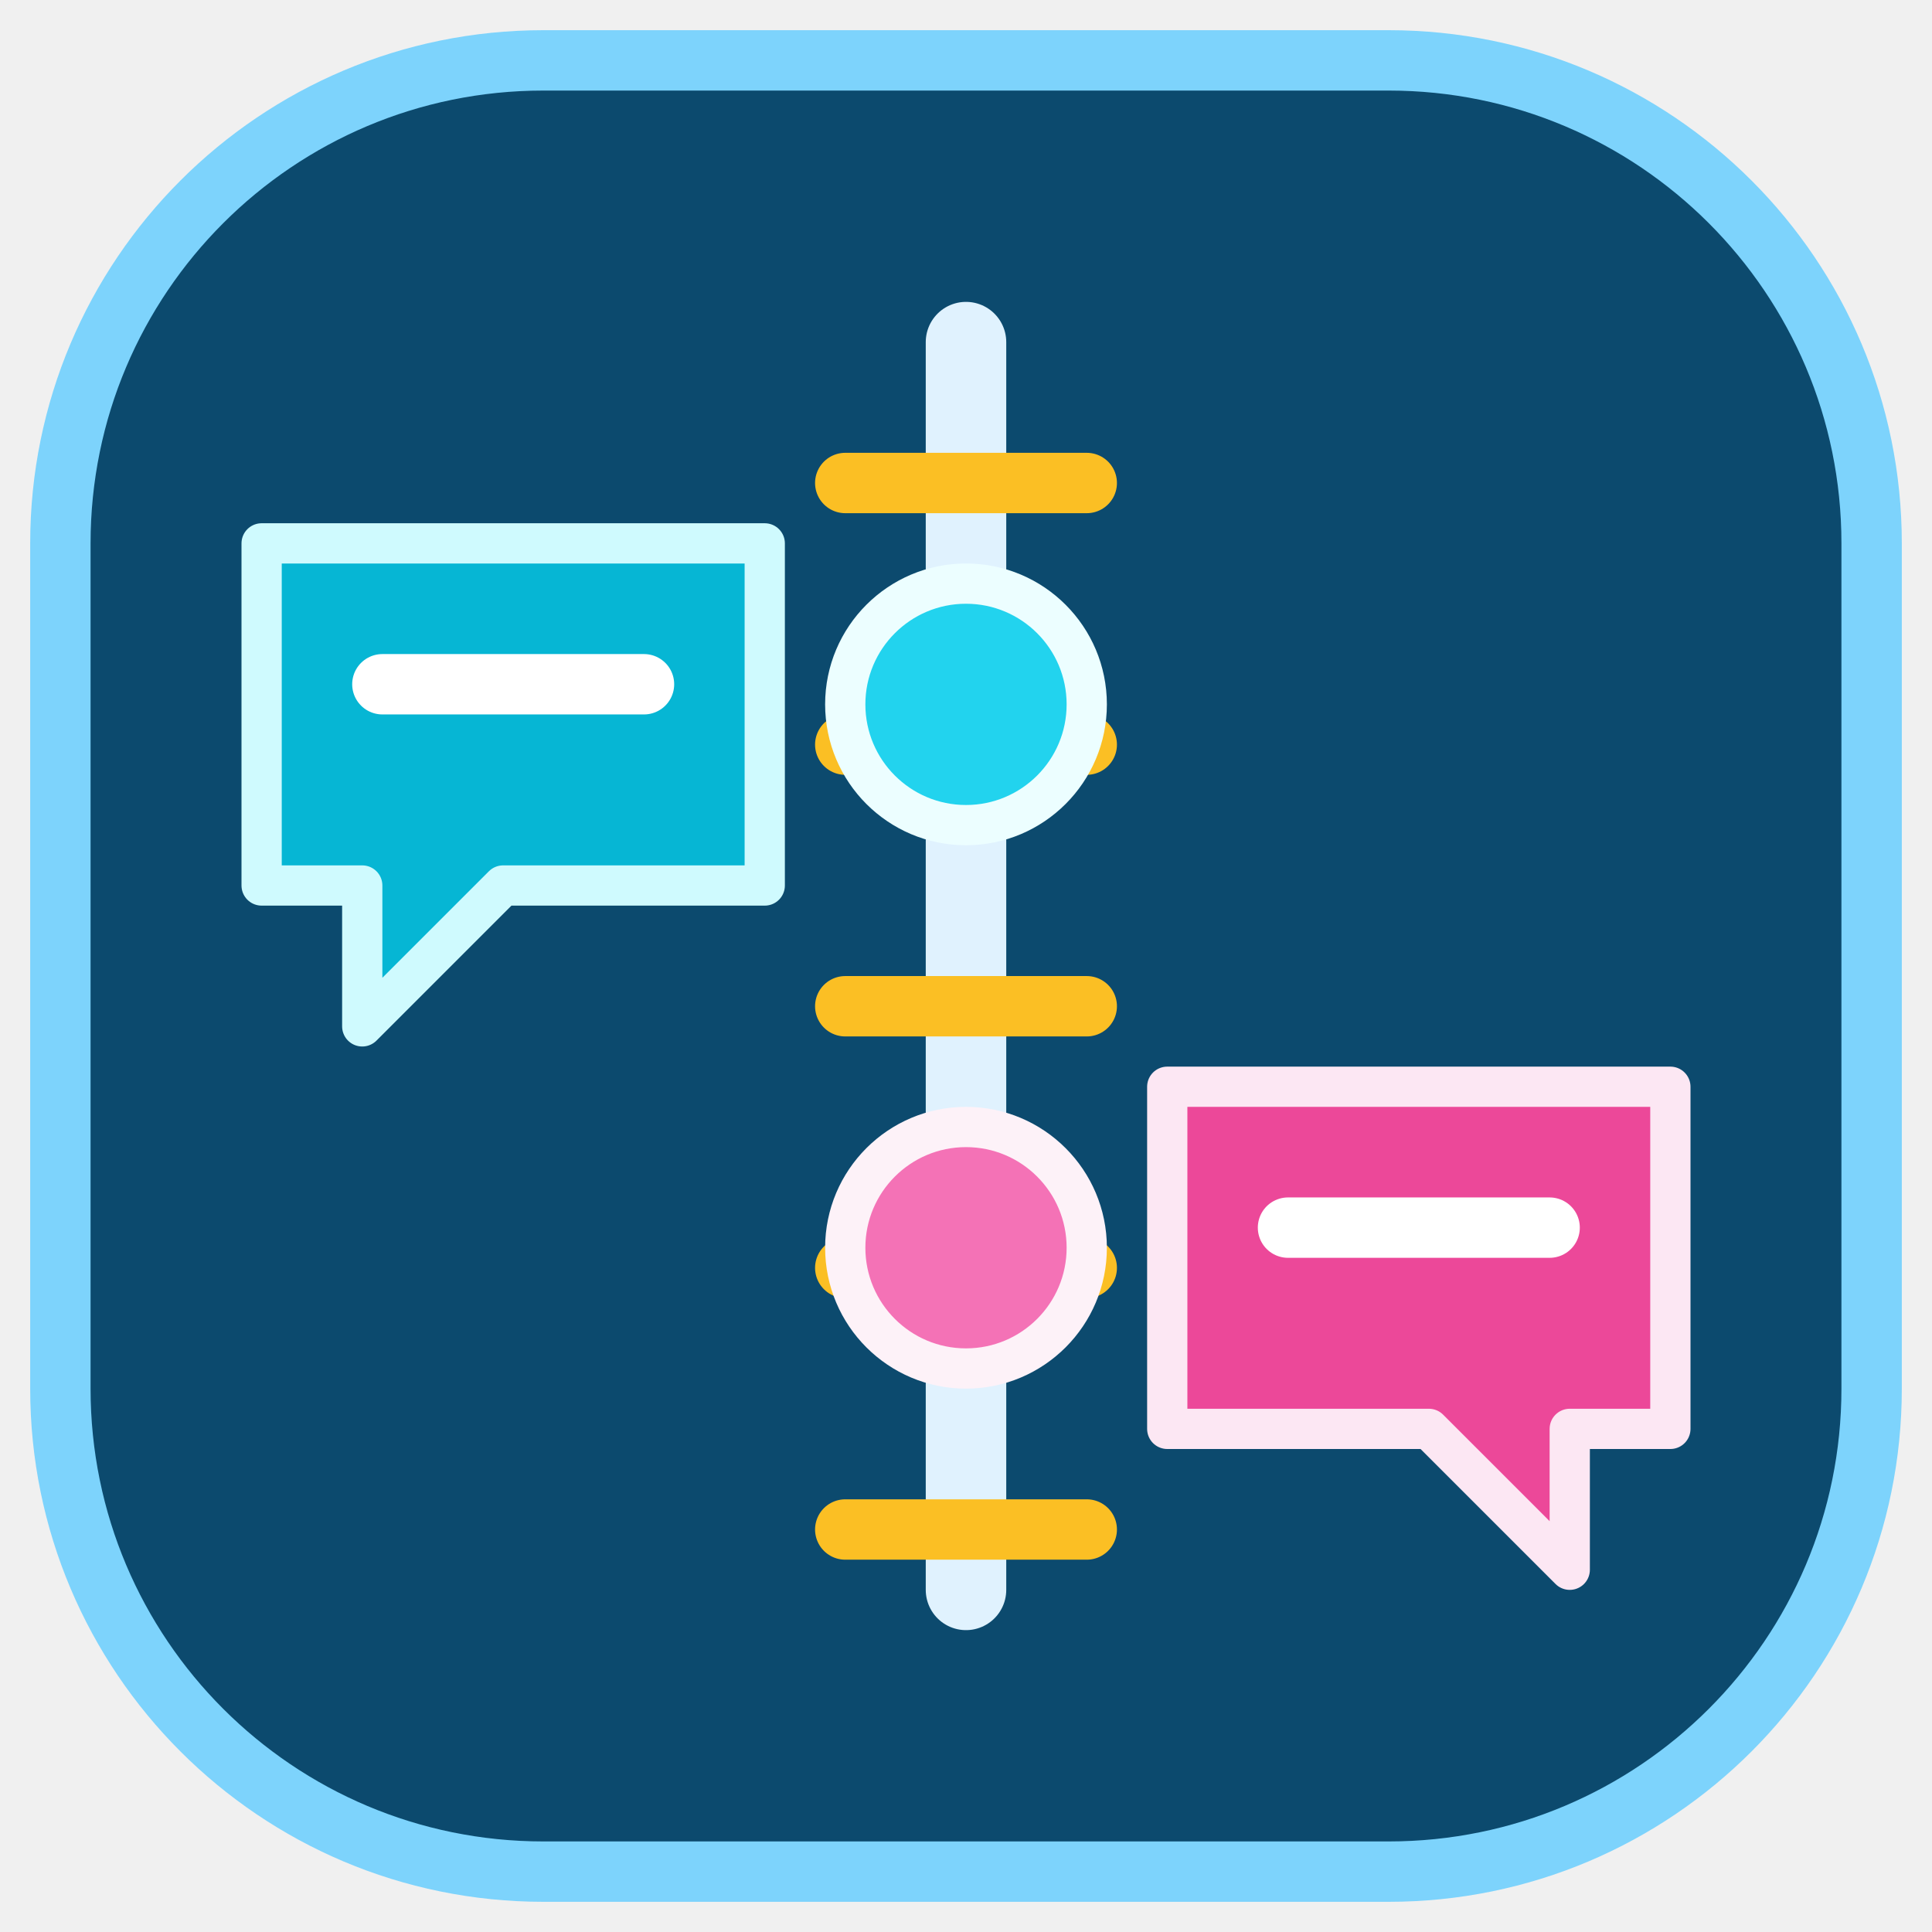
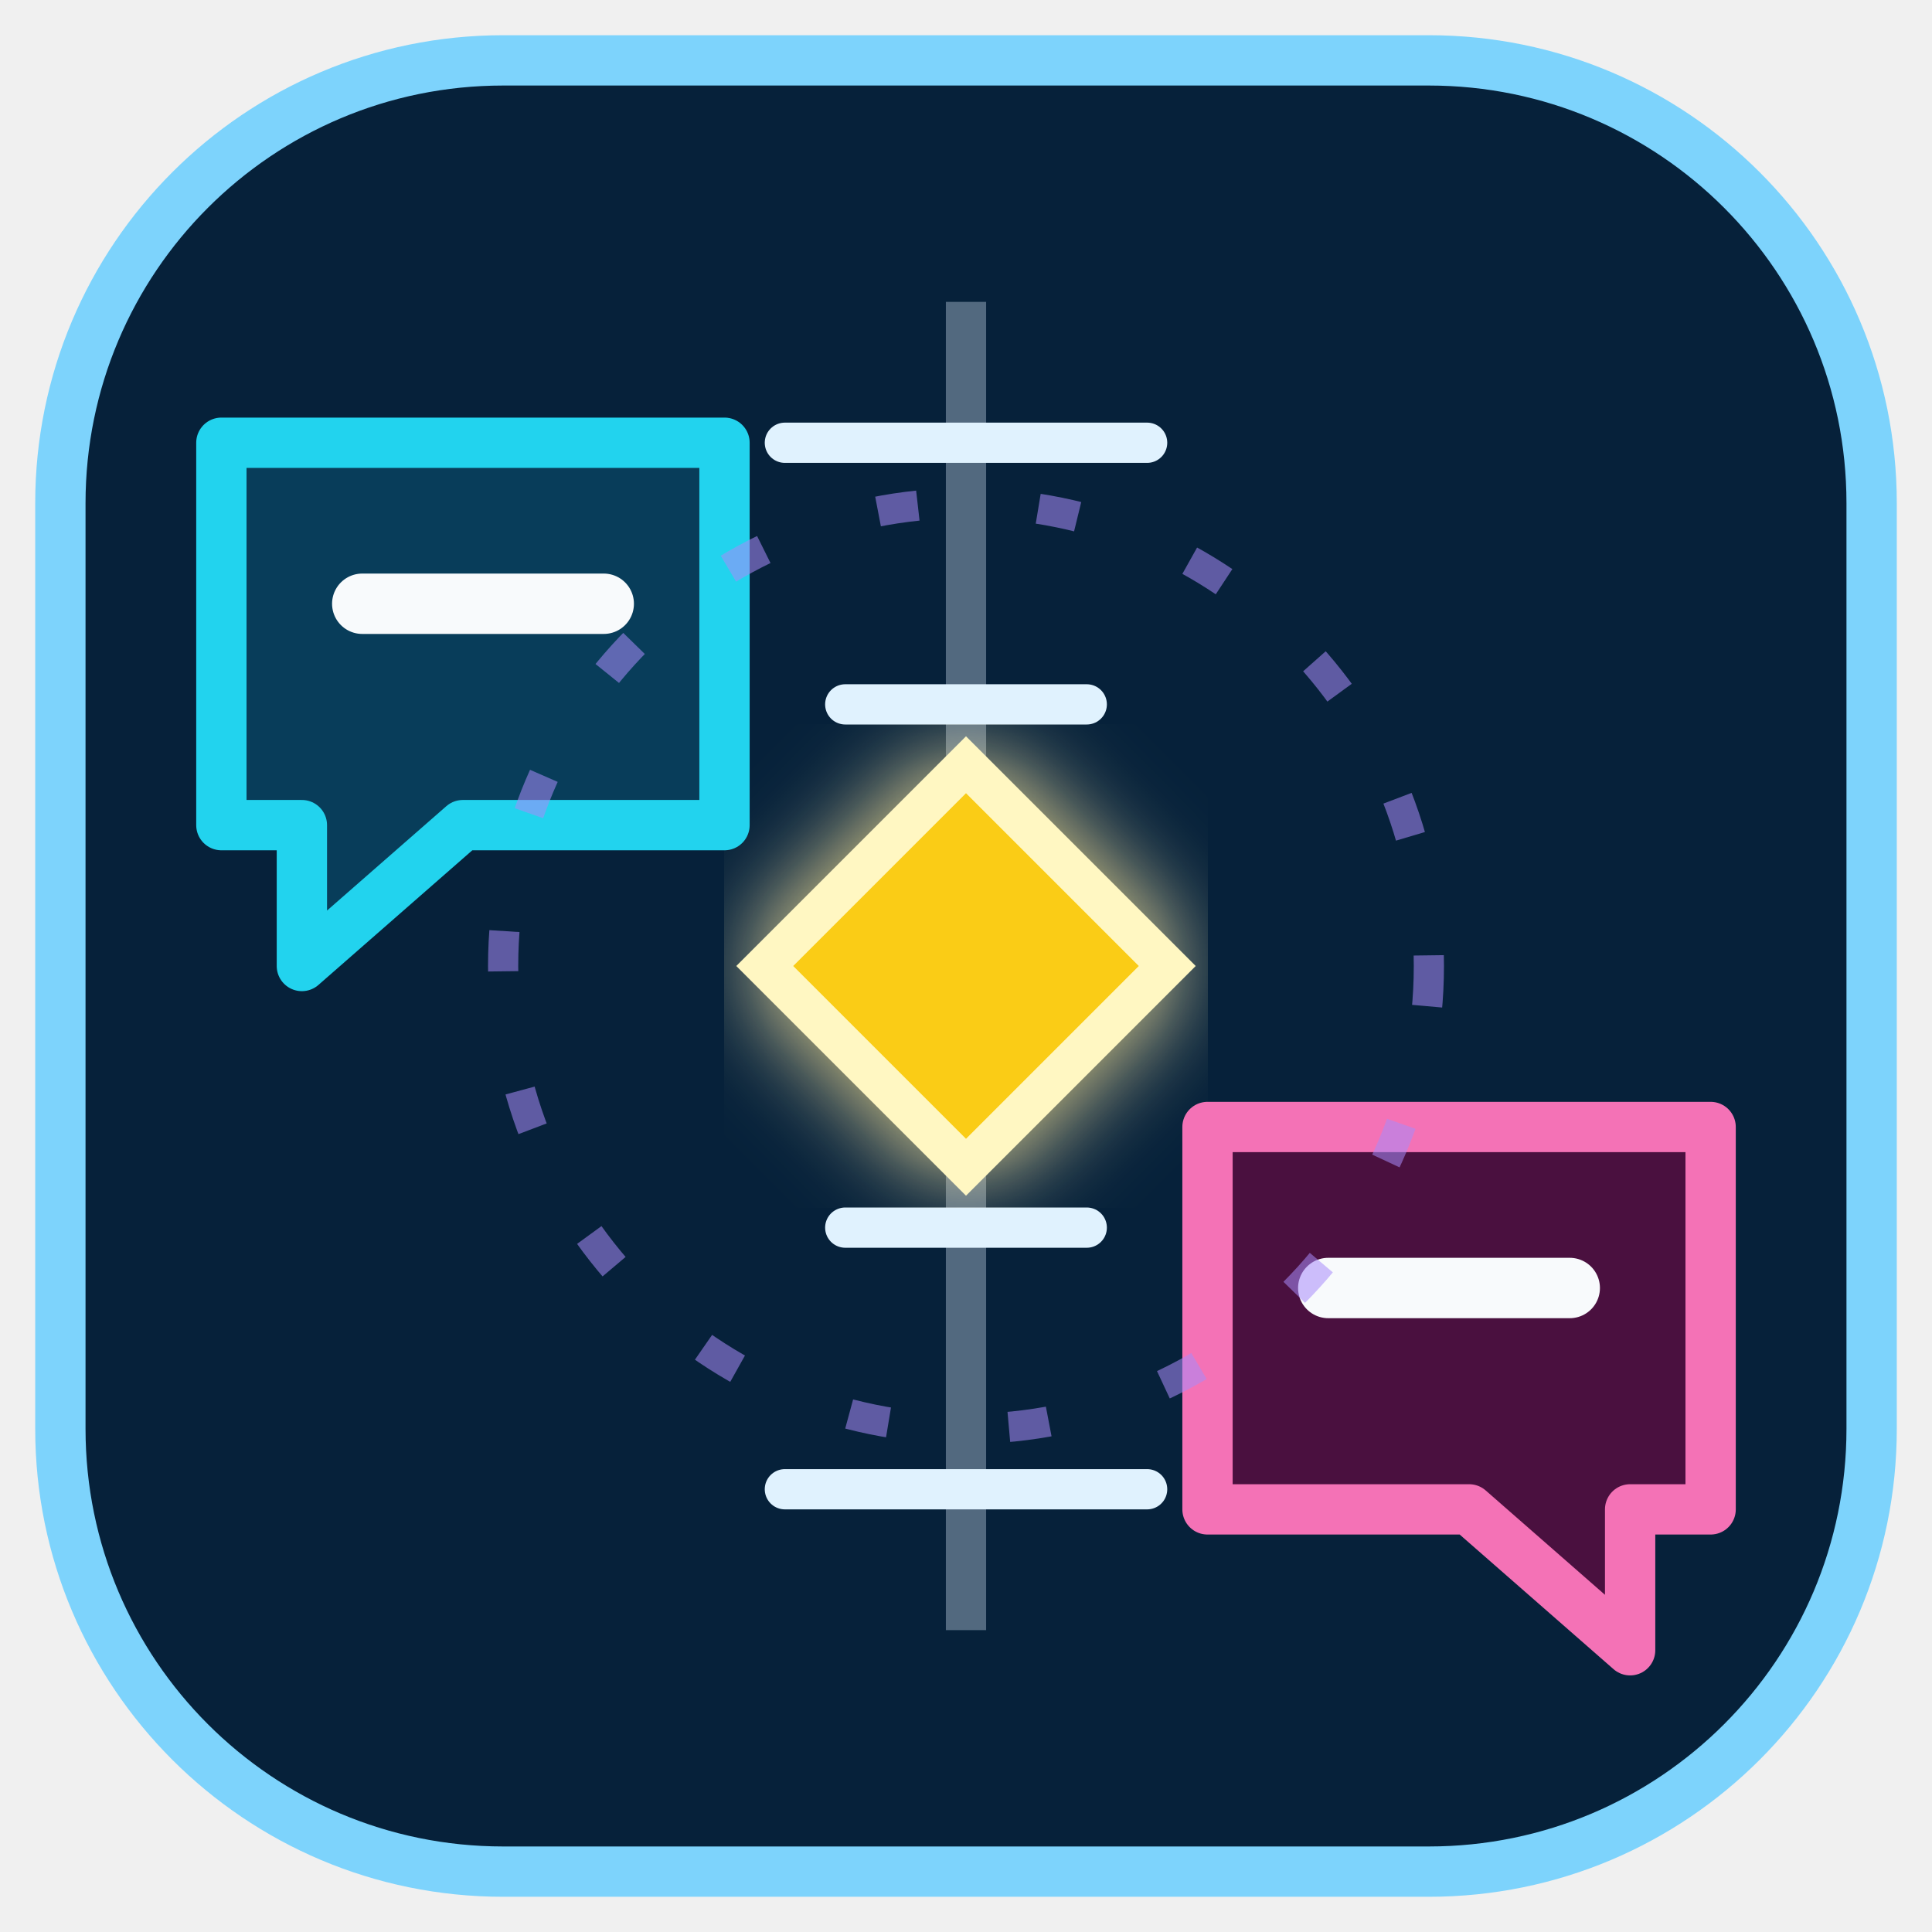
<svg xmlns="http://www.w3.org/2000/svg" viewBox="0 0 96 96">
  <defs>
    <linearGradient id="bg" x1="8" y1="8" x2="88" y2="88">
-       <stop stop-color="#0c4a6e" />
-       <stop offset=".55" stop-color="#1e293b" />
-       <stop offset="1" stop-color="#701a75" />
+       <stop stop-color="#06213a" />
+       <stop offset=".5" stop-color="#111827" />
+       <stop offset="1" stop-color="#3b0c4a" />
    </linearGradient>
+     <linearGradient id="rail" x1="48" y1="16" x2="48" y2="80">
+       <stop stop-color="#22d3ee" />
+       <stop offset=".5" stop-color="#a78bfa" />
+       <stop offset="1" stop-color="#f472b6" />
+     </linearGradient>
+     <filter id="glow">
+       <feGaussianBlur stdDeviation="2.5" result="b" />
+       <feMerge>
+         <feMergeNode in="b" />
+         <feMergeNode in="SourceGraphic" />
+       </feMerge>
+     </filter>
  </defs>
-   <rect x="3" y="3" width="90" height="90" rx="24" fill="url(#bg)" stroke="#7dd3fc" stroke-width="3" />
-   <path d="M48 17v62" stroke="#e0f2fe" stroke-width="4" stroke-linecap="round" />
-   <path d="M42 24h12M42 37h12M42 50h12M42 63h12M42 76h12" stroke="#fbbf24" stroke-width="3" stroke-linecap="round" />
-   <circle cx="48" cy="35" r="6" fill="#22d3ee" stroke="#ecfeff" stroke-width="2" />
-   <circle cx="48" cy="62" r="6" fill="#f472b6" stroke="#fdf2f8" stroke-width="2" />
-   <path d="M13 27h25v17H25l-7 7v-7h-5Z" fill="#06b6d4" stroke="#cffafe" stroke-width="2" stroke-linejoin="round" />
-   <path d="M58 54h25v17h-5v7l-7-7H58Z" fill="#ec4899" stroke="#fce7f3" stroke-width="2" stroke-linejoin="round" />
-   <path d="M19 34h13M64 61h13" stroke="#fff" stroke-width="3" stroke-linecap="round" />
+   <rect x="3" y="3" width="90" height="90" rx="22" fill="url(#bg)" stroke="#7dd3fc" stroke-width="2.5" />
+   <path d="M48 15v66" stroke="#e0f2fe" stroke-width="2" opacity=".35" />
+   <path d="M48 17v62" stroke="url(#rail)" stroke-width="5" stroke-linecap="round" filter="url(#glow)" />
+   <g stroke="#e0f2fe" stroke-width="2" stroke-linecap="round">
+     <path d="M39 22h18" />
+     <path d="M42 35h12" />
+     <path d="M39 48h18" />
+     <path d="M42 61h12" />
+     <path d="M39 74h18" />
+   </g>
+   <path d="m48 38 10 10-10 10-10-10Z" fill="#facc15" stroke="#fff7c2" stroke-width="2" filter="url(#glow)" />
+   <path d="M11 22h25v19H23l-8 7v-7h-4Z" fill="#083d5a" stroke="#22d3ee" stroke-width="2.5" stroke-linejoin="round" />
+   <path d="M60 56h25v19h-4v7l-8-7H60Z" fill="#4a103f" stroke="#f472b6" stroke-width="2.5" stroke-linejoin="round" />
+   <path d="M18 30h12M66 64h12" stroke="#f8fafc" stroke-width="3" stroke-linecap="round" />
+   <circle cx="48" cy="48" r="23" fill="none" stroke="#a78bfa" stroke-width="1.5" stroke-dasharray="2 6" opacity=".55" />
</svg>
